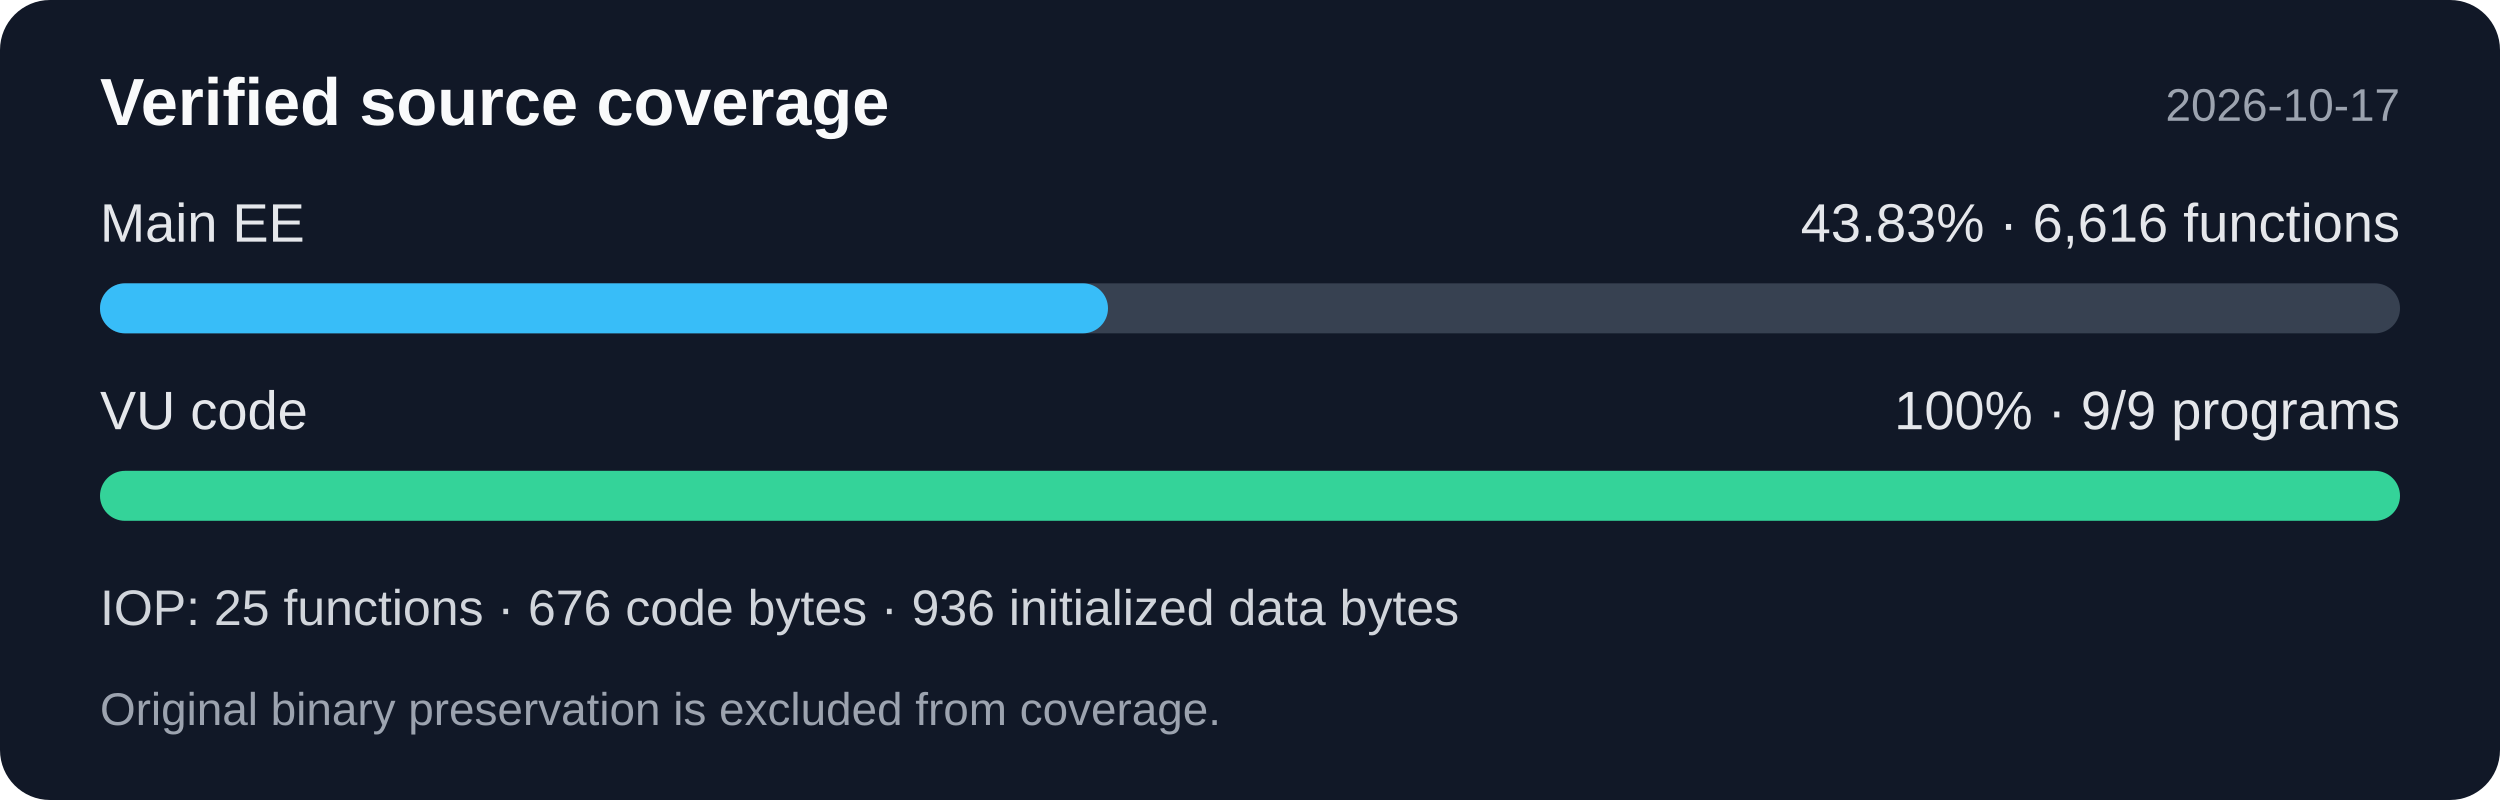
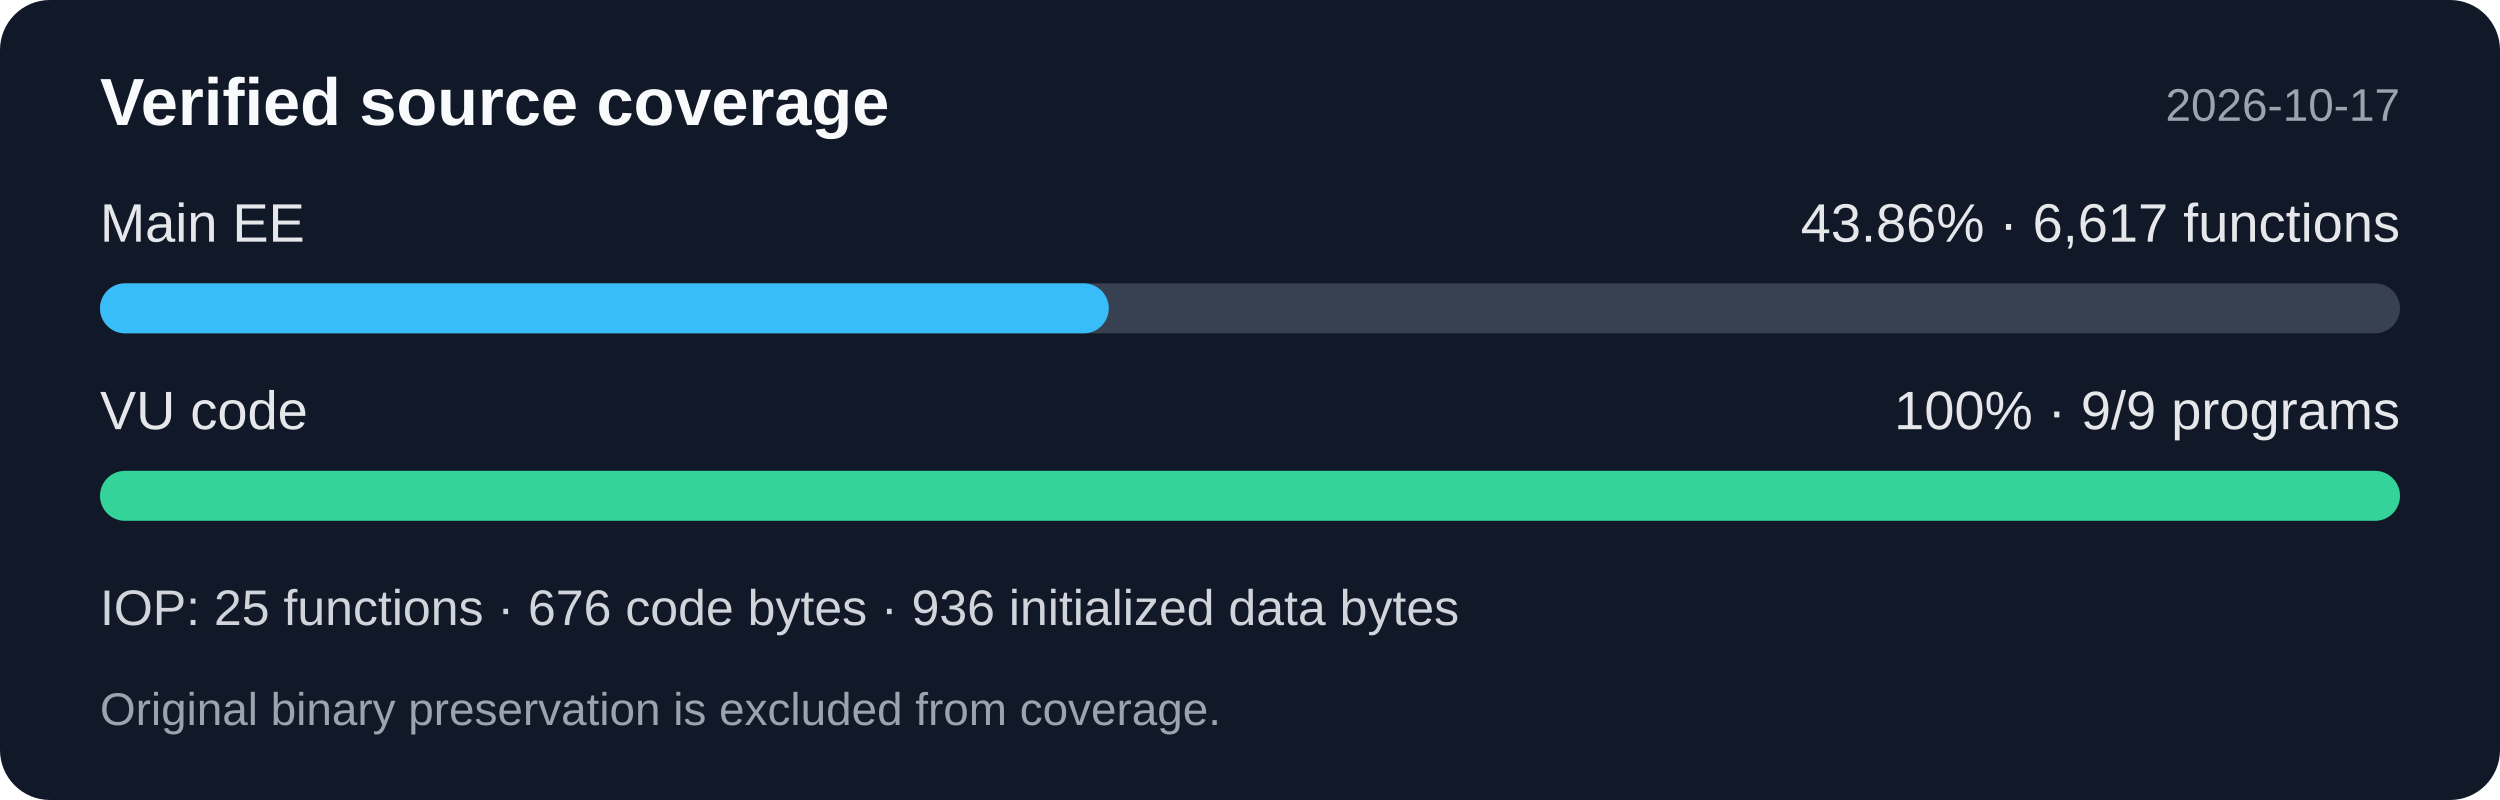
<svg xmlns="http://www.w3.org/2000/svg" width="600" height="192" viewBox="0 0 600 192" role="img" aria-labelledby="title desc">
  <rect width="600" height="192" rx="12" fill="#111827" />
  <g font-family="Segoe UI,Arial,sans-serif">
    <text x="24" y="30" fill="#f9fafb" font-size="16" font-weight="600">Verified source coverage</text>
    <text x="576" y="29" fill="#9ca3af" font-size="11" text-anchor="end">2026-10-17</text>
    <text x="24" y="58" fill="#e5e7eb" font-size="13">Main EE</text>
-     <text x="576" y="58" fill="#e5e7eb" font-size="13" text-anchor="end">43.83% · 6,616 functions</text>
+     <text x="576" y="58" fill="#e5e7eb" font-size="13" text-anchor="end">43.86% · 6,617 functions</text>
    <rect x="24" y="68" width="552" height="12" rx="6" fill="#374151" />
-     <rect x="24" y="68" width="241.92" height="12" rx="6" fill="#38bdf8" />
+     <rect x="24" y="68" width="242.105" height="12" rx="6" fill="#38bdf8" />
    <text x="24" y="103" fill="#e5e7eb" font-size="13">VU code</text>
    <text x="576" y="103" fill="#e5e7eb" font-size="13" text-anchor="end">100% · 9/9 programs</text>
    <rect x="24" y="113" width="552" height="12" rx="6" fill="#34d399" />
    <text x="24" y="150" fill="#d1d5db" font-size="12">IOP: 25 functions · 676 code bytes · 936 initialized data bytes</text>
    <text x="24" y="174" fill="#9ca3af" font-size="11">Original binary preservation is excluded from coverage.</text>
  </g>
</svg>
